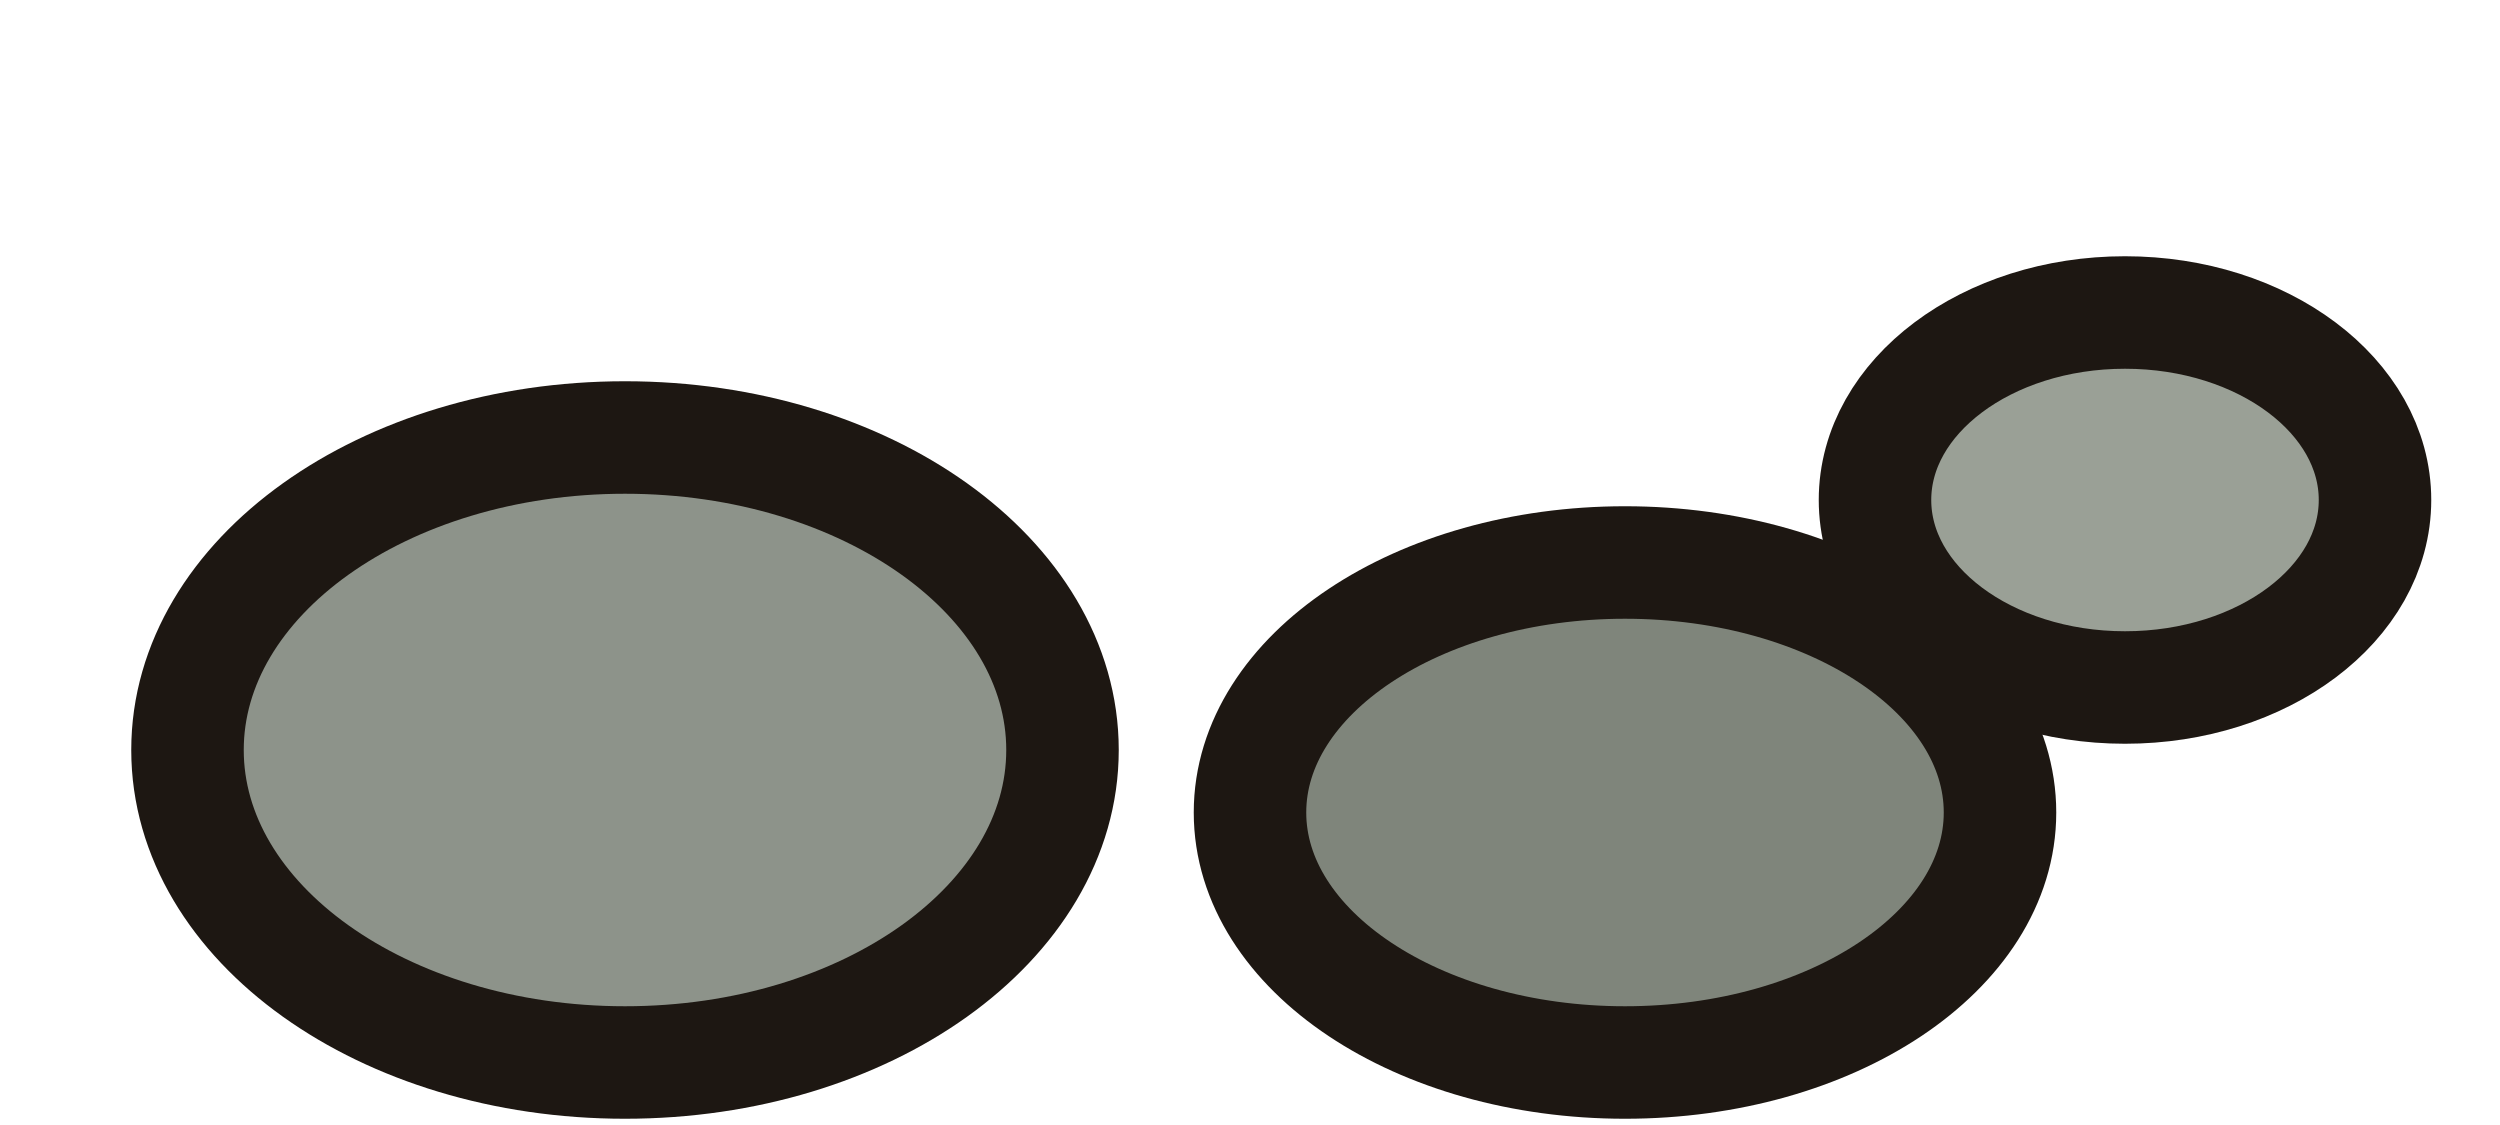
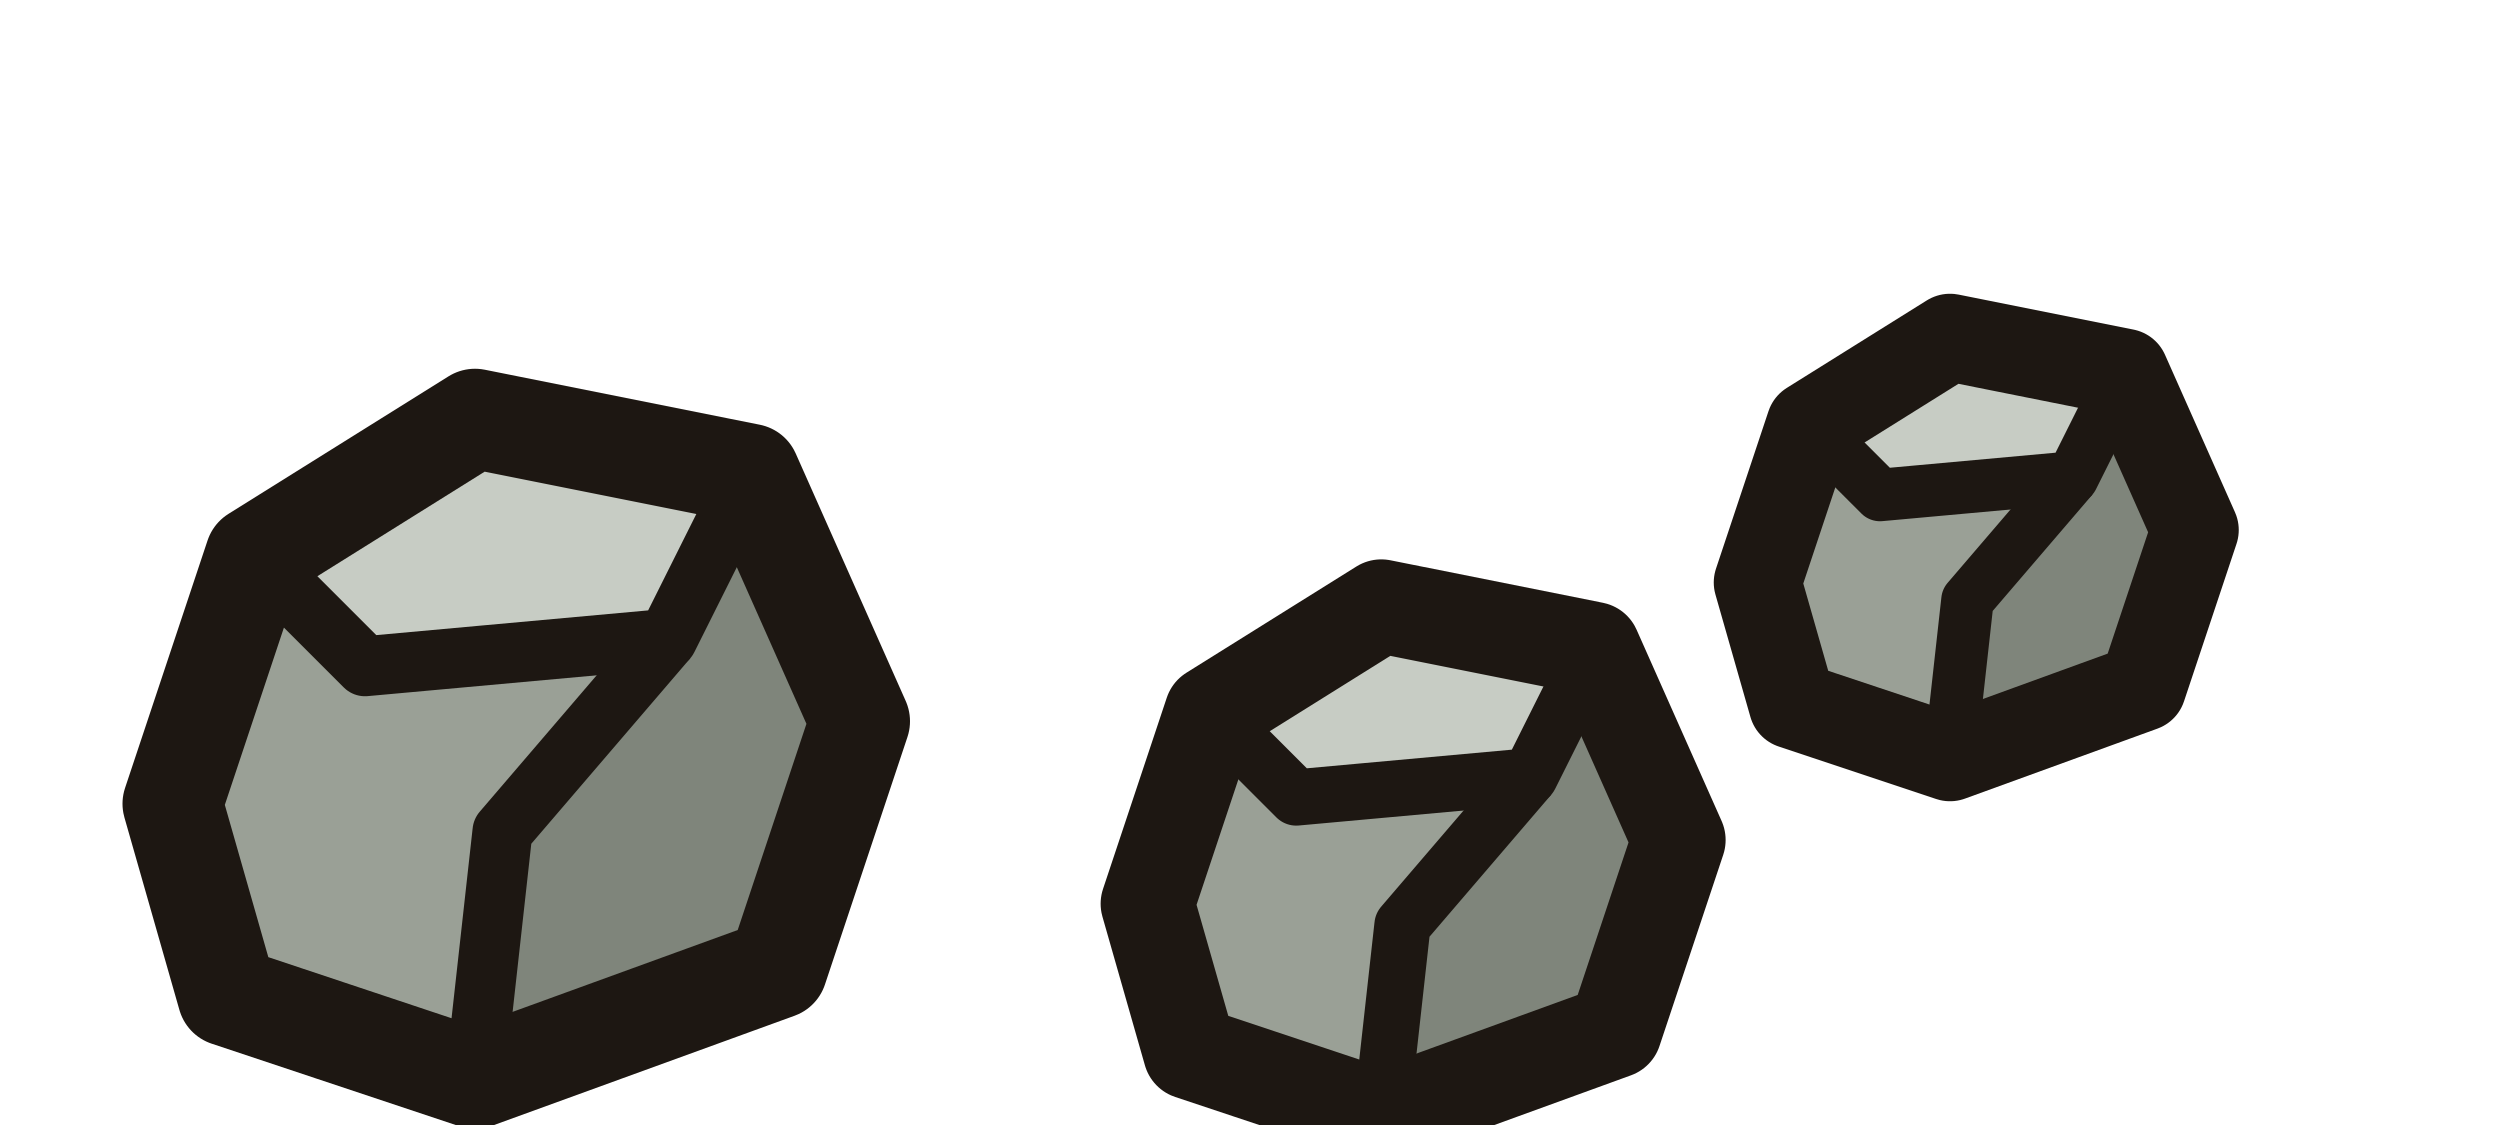
<svg xmlns="http://www.w3.org/2000/svg" width="40" height="18" viewBox="0 0 40 18">
-   <g stroke="#1d1712" stroke-width="1.8">
-     <ellipse cx="10" cy="12" rx="7" ry="5" fill="#8d938a" />
-     <ellipse cx="26" cy="13" rx="6" ry="4" fill="#7f857b" />
-     <ellipse cx="34" cy="8" rx="4" ry="3" fill="#9aa096" />
-   </g>
+   <path d="M2.76 12.86L4.08 8.9L5.84 10.66L10.68 10.22L8.04 13.3L7.6 17.26L3.64 15.94z" fill="#9aa096" />
+   <path d="M10.68 10.22L12 7.58L13.76 11.54L12.44 15.5L7.6 17.26L8.04 13.3z" fill="#7f857b" />
+   <path d="M4.08 8.9L7.6 6.7L12 7.58L10.68 10.22L5.84 10.66z" fill="#c7ccc4" />
+   <path d="M4.08 8.9L7.6 6.7L12 7.58L10.68 10.22L5.84 10.66z" fill="none" stroke="#1d1712" stroke-width="0.96" stroke-linejoin="round" />
+   <path d="M10.68 10.22L8.04 13.3L7.6 17.26" fill="none" stroke="#1d1712" stroke-width="0.96" stroke-linejoin="round" />
+   <path d="M2.76 12.86L4.08 8.9L7.6 6.7L12 7.58L13.76 11.54L12.44 15.5L7.6 17.26L3.64 15.94z" fill="none" stroke="#1d1712" stroke-width="1.6" stroke-linejoin="round" />
+   <path d="M18.36 14.46L19.38 11.4L20.74 12.76L24.48 12.42L22.44 14.8L22.1 17.86L19.04 16.84z" fill="#9aa096" />
+   <path d="M24.48 12.42L25.5 10.38L26.86 13.44L25.84 16.5L22.1 17.86L22.44 14.8z" fill="#7f857b" />
+   <path d="M19.38 11.4L22.1 9.7L25.5 10.38L24.48 12.42L20.74 12.76z" fill="#c7ccc4" />
+   <path d="M19.38 11.4L22.1 9.7L25.5 10.38L24.48 12.42L20.74 12.76z" fill="none" stroke="#1d1712" stroke-width="0.9" stroke-linejoin="round" />
+   <path d="M24.48 12.42L22.44 14.8L22.1 17.86" fill="none" stroke="#1d1712" stroke-width="0.9" stroke-linejoin="round" />
+   <path d="M18.36 14.46L19.38 11.4L22.1 9.7L25.5 10.38L26.86 13.44L25.84 16.5L22.1 17.86L19.04 16.84z" fill="none" stroke="#1d1712" stroke-width="1.5" stroke-linejoin="round" />
+   <path d="M28.12 9.32L28.96 6.8L30.08 7.92L33.16 7.64L31.48 9.6L31.2 12.12L28.68 11.28z" fill="#9aa096" />
+   <path d="M33.16 7.64L34 5.96L35.12 8.48L34.28 11L31.2 12.12L31.48 9.6z" fill="#7f857b" />
+   <path d="M28.96 6.8L31.2 5.4L34 5.96L33.16 7.64L30.08 7.92z" fill="#c7ccc4" />
+   <path d="M28.96 6.8L31.2 5.4L34 5.96L33.16 7.64L30.08 7.92z" fill="none" stroke="#1d1712" stroke-width="0.84" stroke-linejoin="round" />
+   <path d="M33.16 7.64L31.48 9.6L31.2 12.12" fill="none" stroke="#1d1712" stroke-width="0.84" stroke-linejoin="round" />
+   <path d="M28.12 9.32L28.96 6.8L31.2 5.4L34 5.96L35.12 8.48L34.28 11L31.2 12.12L28.68 11.28z" fill="none" stroke="#1d1712" stroke-width="1.4" stroke-linejoin="round" />
</svg>
